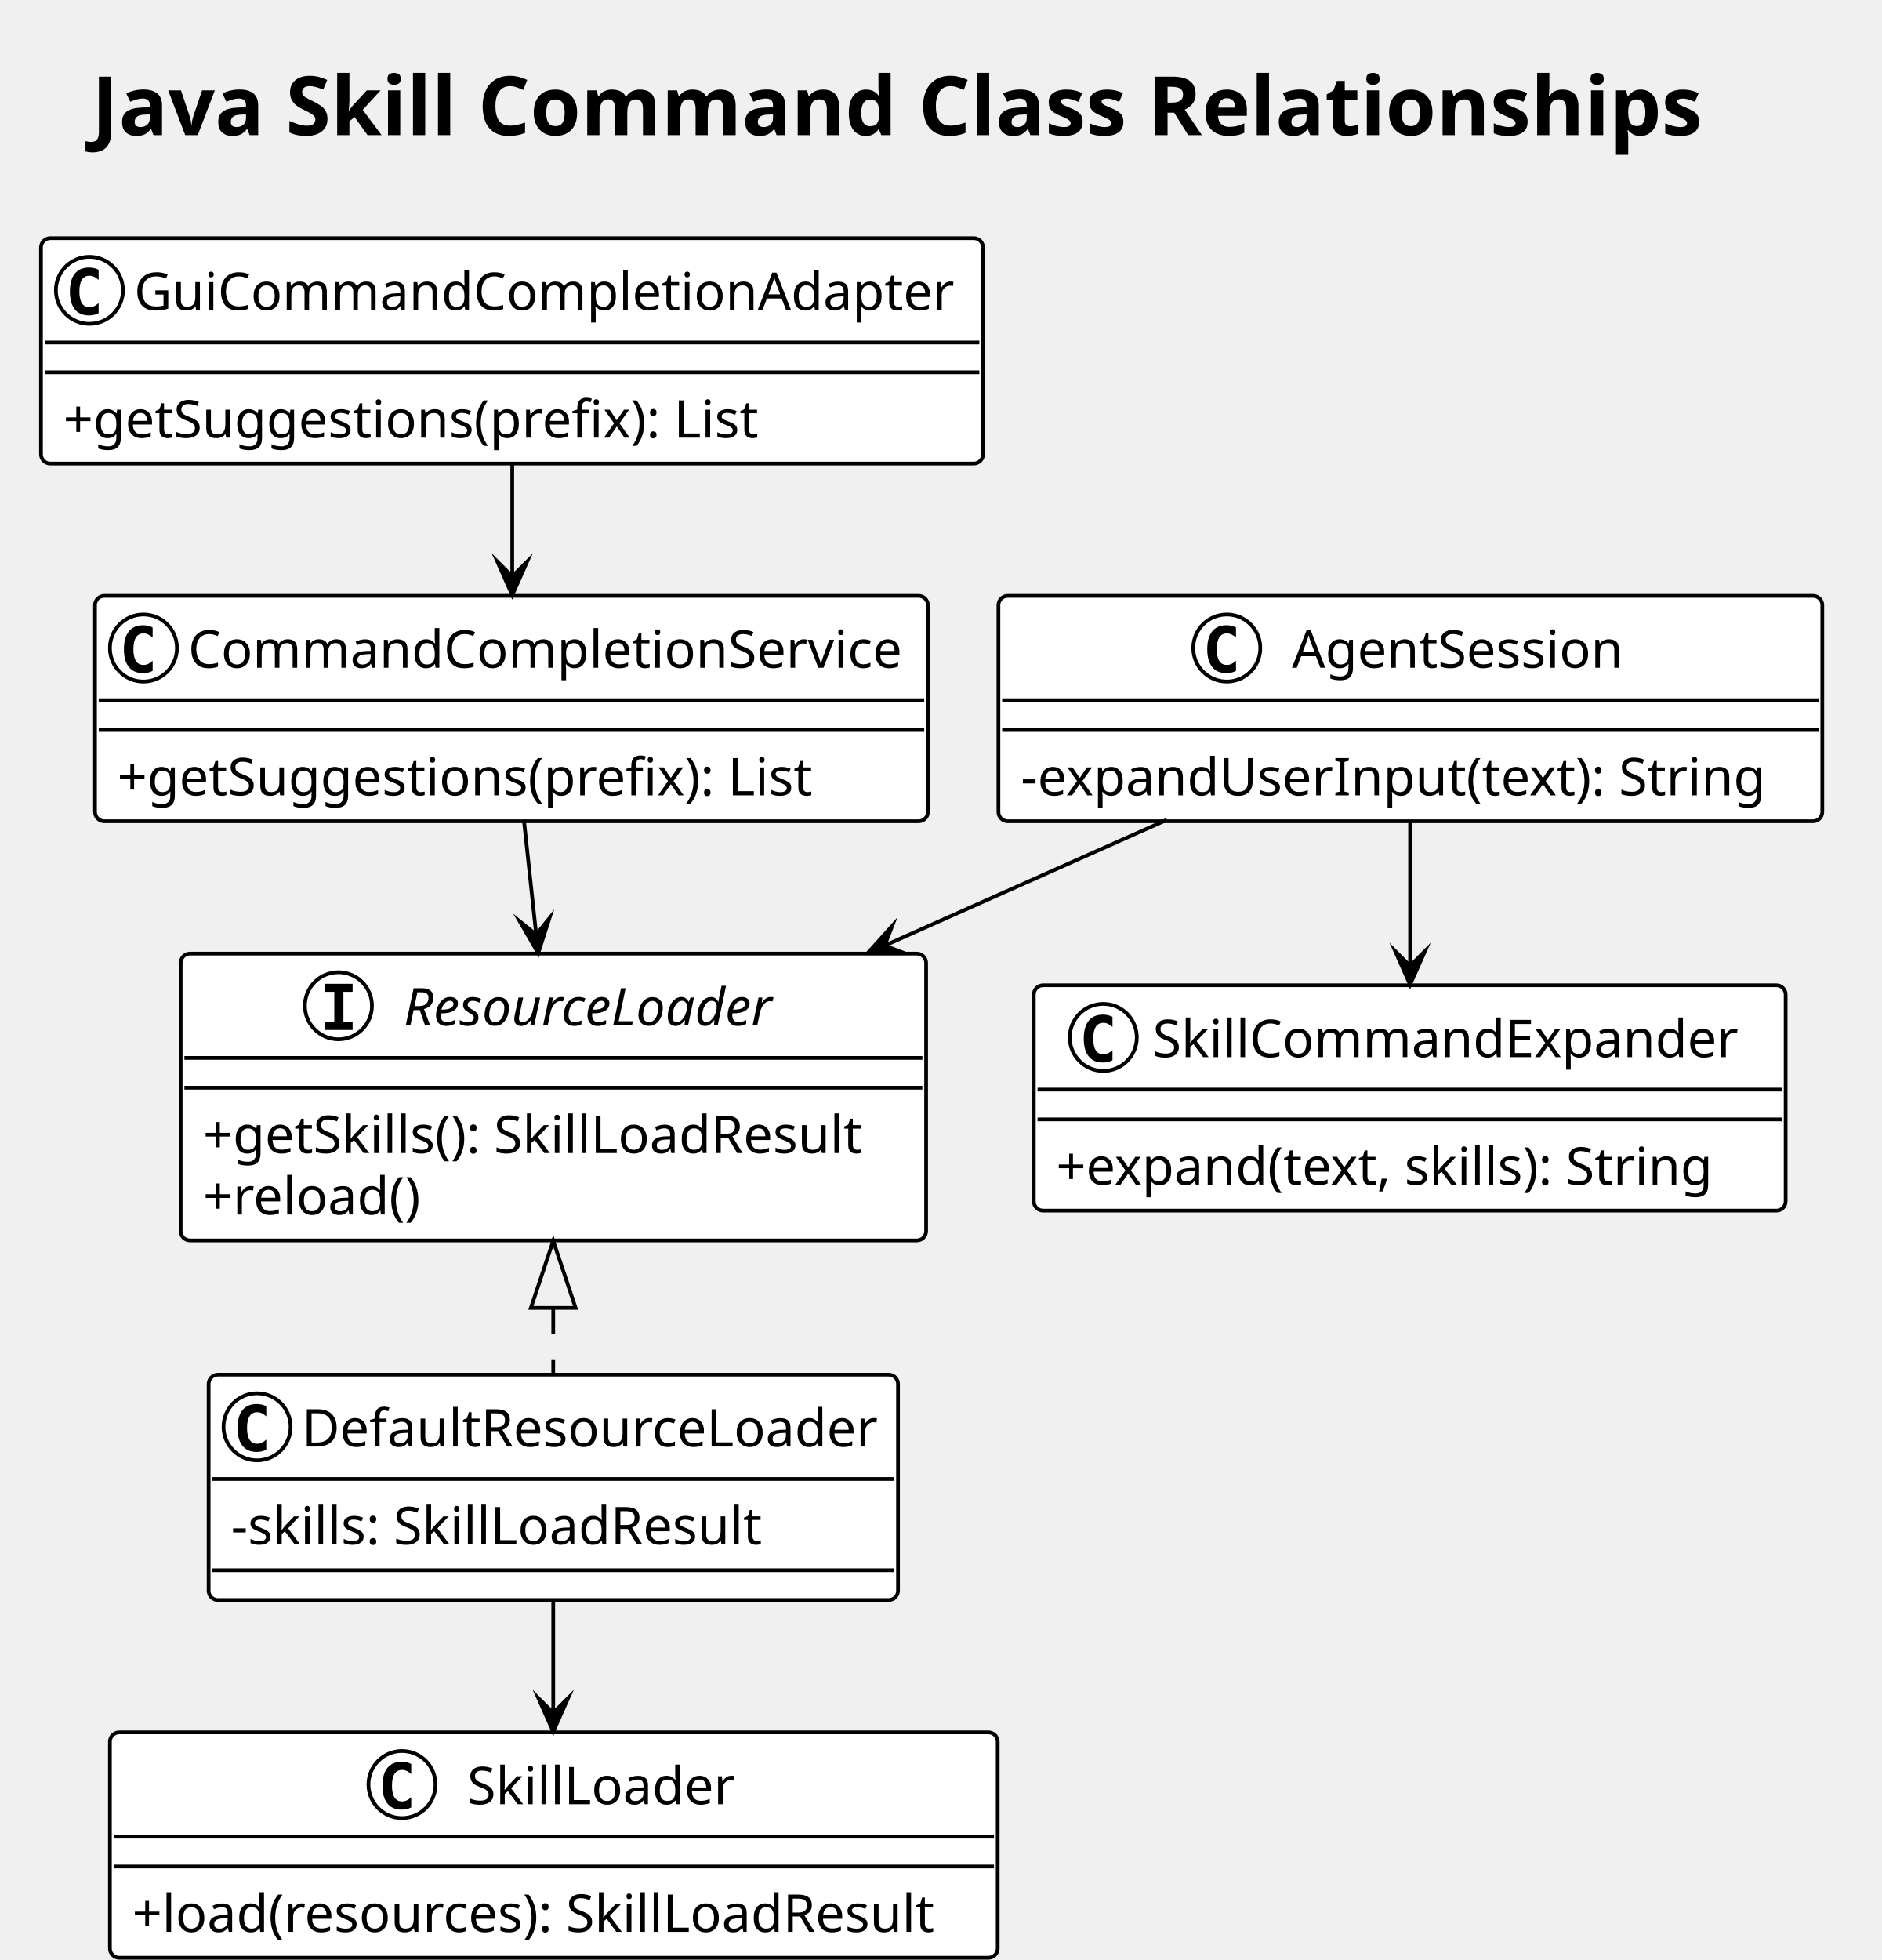
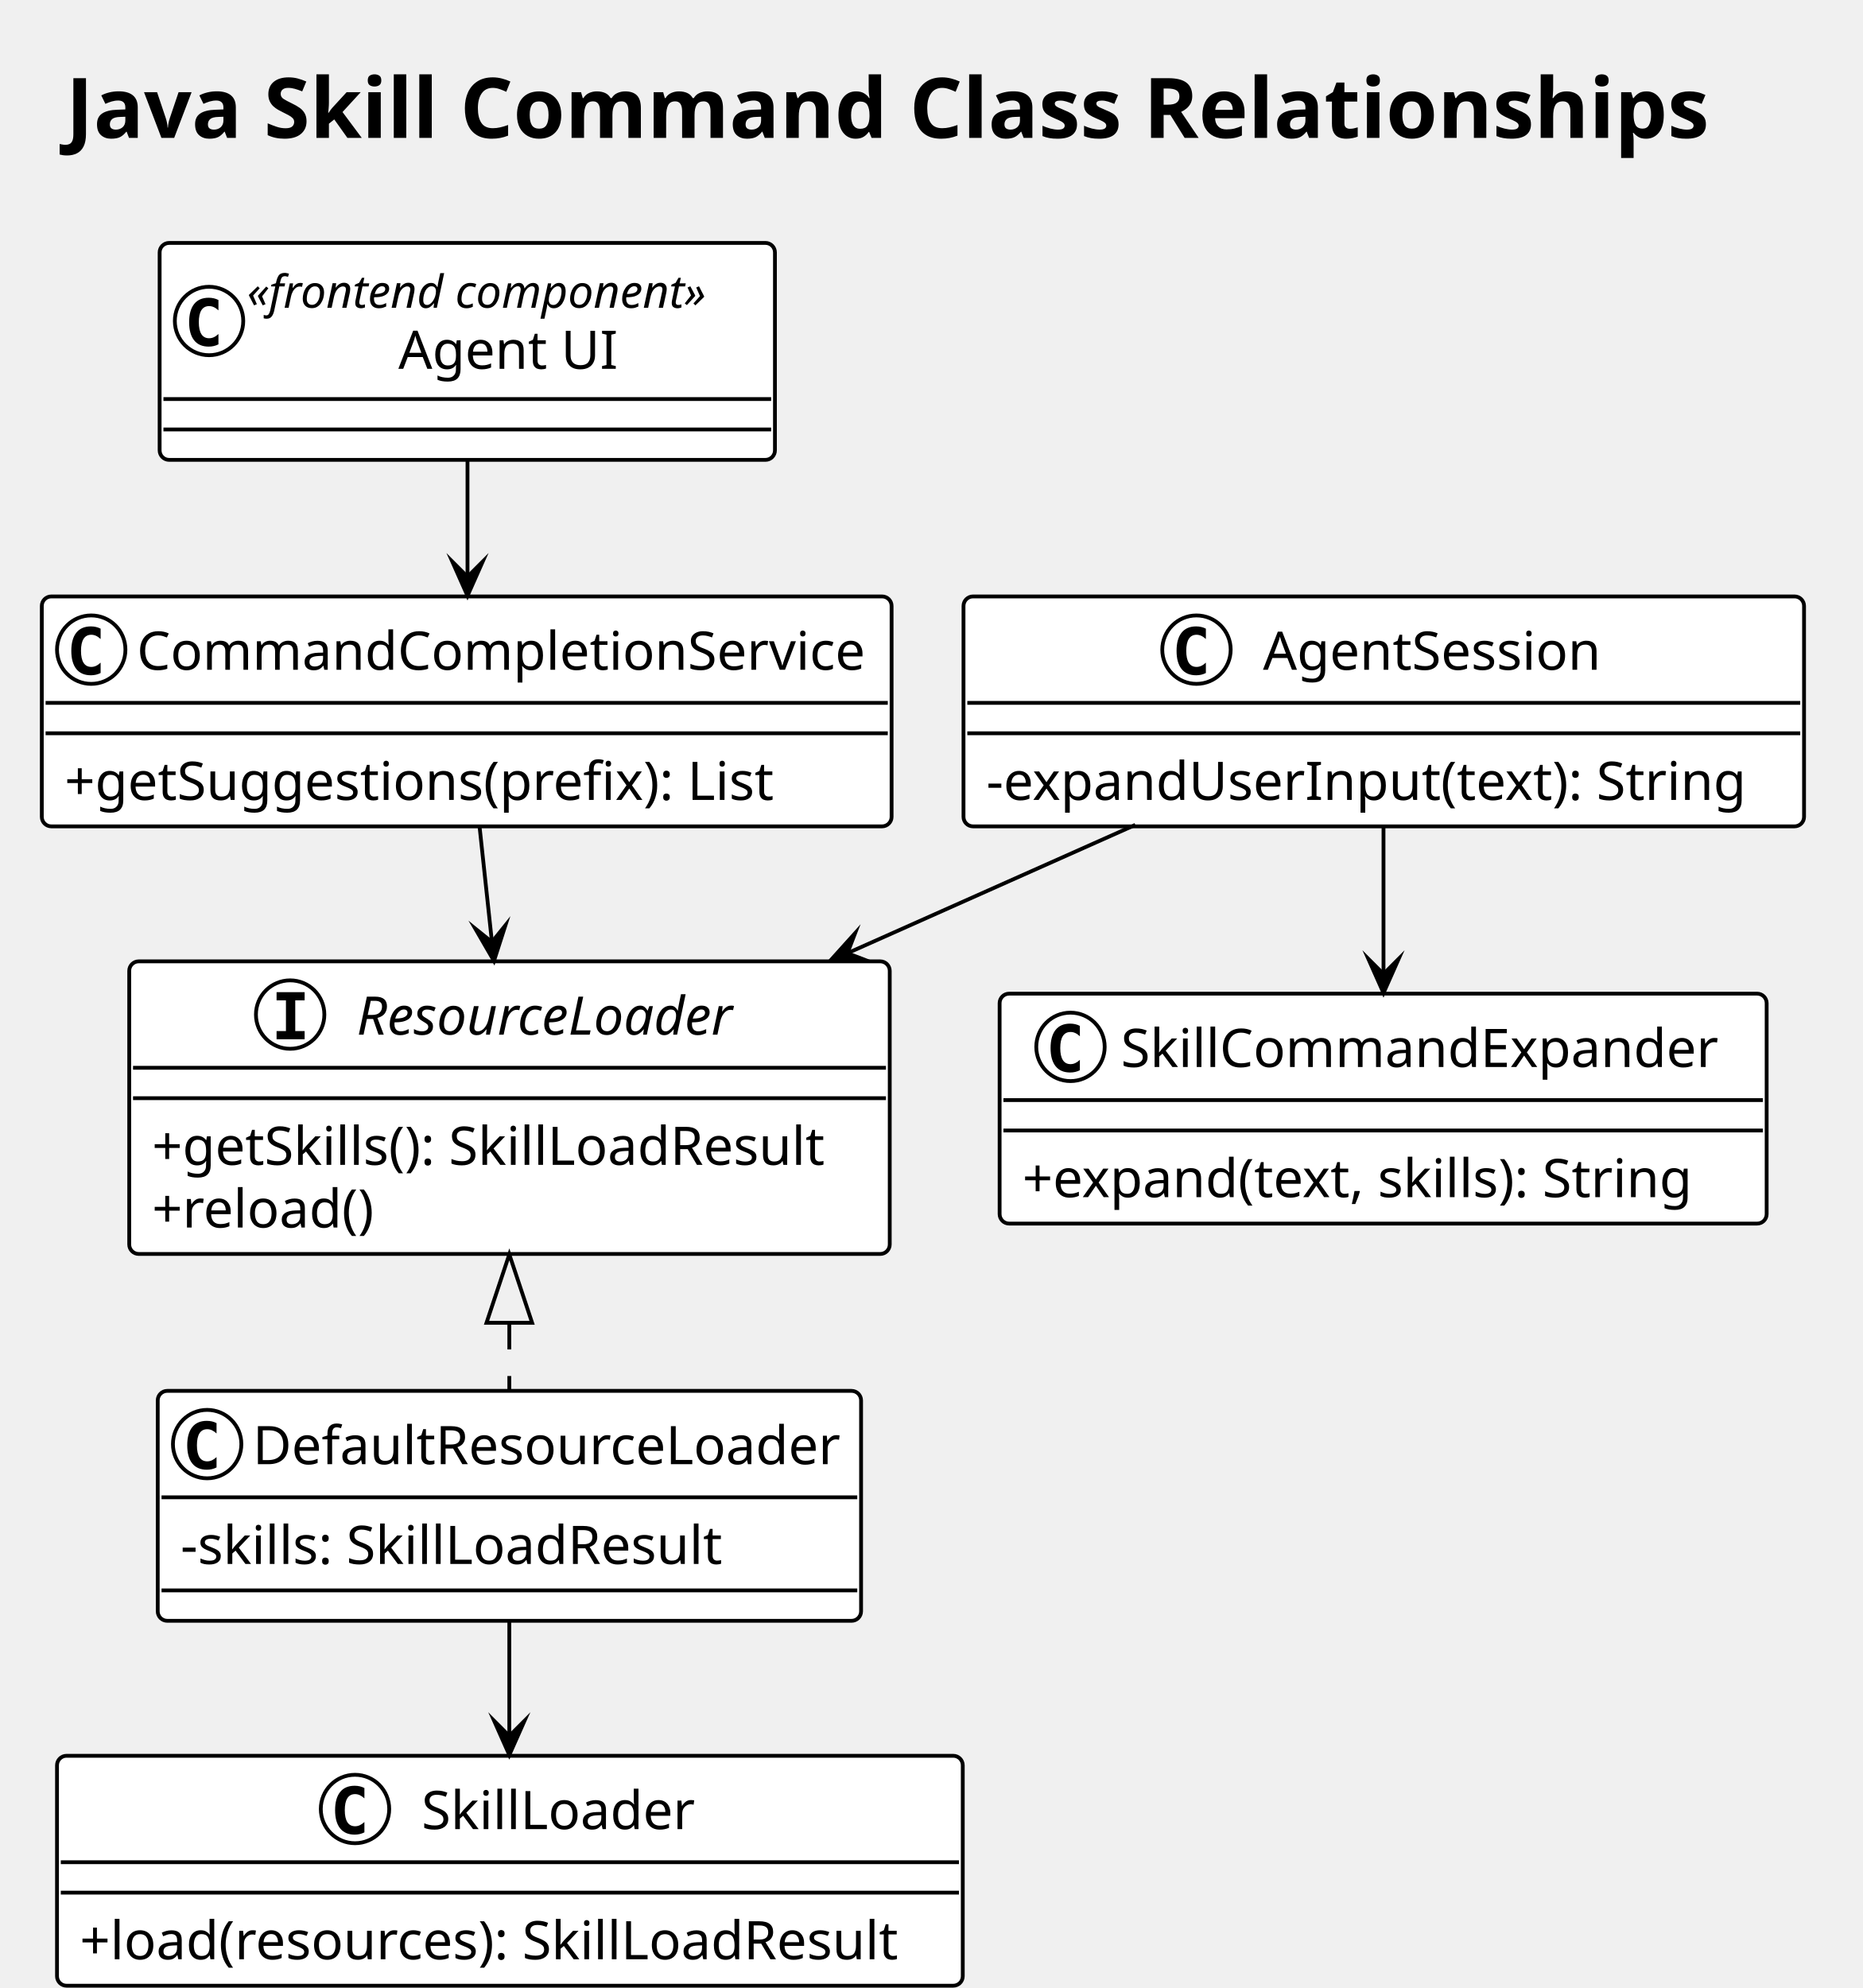
- <svg xmlns="http://www.w3.org/2000/svg" contentStyleType="text/css" data-diagram-type="CLASS" height="526px" preserveAspectRatio="none" style="width:505px;height:526px;" version="1.1" viewBox="0 0 505 526" width="505px" zoomAndPan="magnify">
+ <svg xmlns="http://www.w3.org/2000/svg" contentStyleType="text/css" data-diagram-type="CLASS" height="523px" preserveAspectRatio="none" style="width:490px;height:523px;" version="1.1" viewBox="0 0 490 523" width="490px" zoomAndPan="magnify">
  <defs />
  <g>
    <g class="title" data-source-line="334">
-       <text fill="#000000" font-family="'sans-serif'" font-size="22" font-weight="700" lengthAdjust="spacing" textLength="453.857" x="24.571" y="36.27">Java Skill Command Class Relationships</text>
+       <text fill="#000000" font-family="'sans-serif'" font-size="22" font-weight="700" lengthAdjust="spacing" textLength="453.857" x="17.321" y="36.27">Java Skill Command Class Relationships</text>
    </g>
    <g class="entity" data-qualified-name="ResourceLoader" data-source-line="336" id="ent0001">
-       <rect fill="#FFFFFF" height="76.977" rx="2.5" ry="2.5" style="stroke:#000000;stroke-width:1;" width="200.091" x="48.5" y="255.91" />
-       <ellipse cx="90.839" cy="269.91" fill="#FFFFFF" rx="9" ry="9" style="stroke:#000000;stroke-width:1;" />
-       <path d="M87.267,266.175 L87.267,264.017 L94.647,264.017 L94.647,266.175 L92.181,266.175 L92.181,274.252 L94.647,274.252 L94.647,276.41 L87.267,276.41 L87.267,274.252 L89.732,274.252 L89.732,266.175 Z " fill="#000000" />
-       <text fill="#000000" font-family="'sans-serif'" font-size="14" font-style="italic" lengthAdjust="spacing" textLength="107.912" x="108.339" y="275.201">ResourceLoader</text>
-       <line style="stroke:#000000;stroke-width:1;" x1="49.5" x2="247.591" y1="283.91" y2="283.91" />
-       <line style="stroke:#000000;stroke-width:1;" x1="49.5" x2="247.591" y1="291.91" y2="291.91" />
-       <text fill="#000000" font-family="'sans-serif'" font-size="14" lengthAdjust="spacing" textLength="188.091" x="54.5" y="309.445">+getSkills(): SkillLoadResult</text>
-       <text fill="#000000" font-family="'sans-serif'" font-size="14" lengthAdjust="spacing" textLength="62.952" x="54.5" y="325.934">+reload()</text>
+       <rect fill="#FFFFFF" height="76.977" rx="2.5" ry="2.5" style="stroke:#000000;stroke-width:1;" width="200.091" x="34" y="252.91" />
+       <ellipse cx="76.339" cy="266.91" fill="#FFFFFF" rx="9" ry="9" style="stroke:#000000;stroke-width:1;" />
+       <path d="M72.767,263.175 L72.767,261.017 L80.147,261.017 L80.147,263.175 L77.681,263.175 L77.681,271.252 L80.147,271.252 L80.147,273.41 L72.767,273.41 L72.767,271.252 L75.232,271.252 L75.232,263.175 Z " fill="#000000" />
+       <text fill="#000000" font-family="'sans-serif'" font-size="14" font-style="italic" lengthAdjust="spacing" textLength="107.912" x="93.839" y="272.201">ResourceLoader</text>
+       <line style="stroke:#000000;stroke-width:1;" x1="35" x2="233.091" y1="280.91" y2="280.91" />
+       <line style="stroke:#000000;stroke-width:1;" x1="35" x2="233.091" y1="288.91" y2="288.91" />
+       <text fill="#000000" font-family="'sans-serif'" font-size="14" lengthAdjust="spacing" textLength="188.091" x="40" y="306.445">+getSkills(): SkillLoadResult</text>
+       <text fill="#000000" font-family="'sans-serif'" font-size="14" lengthAdjust="spacing" textLength="62.952" x="40" y="322.934">+reload()</text>
    </g>
    <g class="entity" data-qualified-name="DefaultResourceLoader" data-source-line="340" id="ent0002">
-       <rect fill="#FFFFFF" height="60.488" rx="2.5" ry="2.5" style="stroke:#000000;stroke-width:1;" width="185.049" x="56" y="368.91" />
-       <ellipse cx="69" cy="382.91" fill="#FFFFFF" rx="9" ry="9" style="stroke:#000000;stroke-width:1;" />
-       <path d="M71.473,389.053 Q70.892,389.352 70.253,389.502 Q69.614,389.651 68.908,389.651 Q66.401,389.651 65.082,387.999 Q63.762,386.347 63.762,383.226 Q63.762,380.097 65.082,378.445 Q66.401,376.793 68.908,376.793 Q69.614,376.793 70.261,376.942 Q70.909,377.092 71.473,377.391 L71.473,380.113 Q70.842,379.532 70.249,379.262 Q69.655,378.993 69.024,378.993 Q67.68,378.993 66.995,380.059 Q66.31,381.126 66.31,383.226 Q66.31,385.318 66.995,386.385 Q67.68,387.451 69.024,387.451 Q69.655,387.451 70.249,387.181 Q70.842,386.912 71.473,386.331 Z " fill="#000000" />
-       <text fill="#000000" font-family="'sans-serif'" font-size="14" lengthAdjust="spacing" textLength="157.049" x="81" y="388.201">DefaultResourceLoader</text>
-       <line style="stroke:#000000;stroke-width:1;" x1="57" x2="240.049" y1="396.91" y2="396.91" />
-       <text fill="#000000" font-family="'sans-serif'" font-size="14" lengthAdjust="spacing" textLength="153.788" x="62" y="414.445">-skills: SkillLoadResult</text>
-       <line style="stroke:#000000;stroke-width:1;" x1="57" x2="240.049" y1="421.398" y2="421.398" />
+       <rect fill="#FFFFFF" height="60.488" rx="2.5" ry="2.5" style="stroke:#000000;stroke-width:1;" width="185.049" x="41.5" y="365.91" />
+       <ellipse cx="54.5" cy="379.91" fill="#FFFFFF" rx="9" ry="9" style="stroke:#000000;stroke-width:1;" />
+       <path d="M56.973,386.053 Q56.392,386.352 55.753,386.502 Q55.114,386.651 54.408,386.651 Q51.901,386.651 50.581,384.999 Q49.262,383.347 49.262,380.226 Q49.262,377.097 50.581,375.445 Q51.901,373.793 54.408,373.793 Q55.114,373.793 55.761,373.942 Q56.409,374.092 56.973,374.391 L56.973,377.113 Q56.342,376.532 55.749,376.262 Q55.155,375.993 54.524,375.993 Q53.18,375.993 52.495,377.059 Q51.81,378.126 51.81,380.226 Q51.81,382.318 52.495,383.385 Q53.18,384.451 54.524,384.451 Q55.155,384.451 55.749,384.181 Q56.342,383.912 56.973,383.331 Z " fill="#000000" />
+       <text fill="#000000" font-family="'sans-serif'" font-size="14" lengthAdjust="spacing" textLength="157.049" x="66.5" y="385.201">DefaultResourceLoader</text>
+       <line style="stroke:#000000;stroke-width:1;" x1="42.5" x2="225.549" y1="393.91" y2="393.91" />
+       <text fill="#000000" font-family="'sans-serif'" font-size="14" lengthAdjust="spacing" textLength="153.788" x="47.5" y="411.445">-skills: SkillLoadResult</text>
+       <line style="stroke:#000000;stroke-width:1;" x1="42.5" x2="225.549" y1="418.398" y2="418.398" />
    </g>
    <g class="entity" data-qualified-name="SkillLoader" data-source-line="343" id="ent0003">
-       <rect fill="#FFFFFF" height="60.488" rx="2.5" ry="2.5" style="stroke:#000000;stroke-width:1;" width="238.304" x="29.5" y="464.91" />
-       <ellipse cx="107.902" cy="478.91" fill="#FFFFFF" rx="9" ry="9" style="stroke:#000000;stroke-width:1;" />
-       <path d="M110.376,485.053 Q109.794,485.352 109.155,485.502 Q108.516,485.651 107.811,485.651 Q105.304,485.651 103.984,483.999 Q102.664,482.347 102.664,479.226 Q102.664,476.097 103.984,474.445 Q105.304,472.793 107.811,472.793 Q108.516,472.793 109.164,472.942 Q109.811,473.092 110.376,473.391 L110.376,476.113 Q109.745,475.532 109.151,475.262 Q108.558,474.993 107.927,474.993 Q106.582,474.993 105.897,476.059 Q105.212,477.126 105.212,479.226 Q105.212,481.318 105.897,482.385 Q106.582,483.451 107.927,483.451 Q108.558,483.451 109.151,483.181 Q109.745,482.912 110.376,482.331 Z " fill="#000000" />
-       <text fill="#000000" font-family="'sans-serif'" font-size="14" lengthAdjust="spacing" textLength="73.999" x="125.402" y="484.201">SkillLoader</text>
-       <line style="stroke:#000000;stroke-width:1;" x1="30.5" x2="266.804" y1="492.91" y2="492.91" />
-       <line style="stroke:#000000;stroke-width:1;" x1="30.5" x2="266.804" y1="500.91" y2="500.91" />
-       <text fill="#000000" font-family="'sans-serif'" font-size="14" lengthAdjust="spacing" textLength="226.304" x="35.5" y="518.445">+load(resources): SkillLoadResult</text>
+       <rect fill="#FFFFFF" height="60.488" rx="2.5" ry="2.5" style="stroke:#000000;stroke-width:1;" width="238.304" x="15" y="461.91" />
+       <ellipse cx="93.402" cy="475.91" fill="#FFFFFF" rx="9" ry="9" style="stroke:#000000;stroke-width:1;" />
+       <path d="M95.876,482.053 Q95.294,482.352 94.655,482.502 Q94.016,482.651 93.311,482.651 Q90.804,482.651 89.484,480.999 Q88.164,479.347 88.164,476.226 Q88.164,473.097 89.484,471.445 Q90.804,469.793 93.311,469.793 Q94.016,469.793 94.664,469.942 Q95.311,470.092 95.876,470.391 L95.876,473.113 Q95.245,472.532 94.651,472.262 Q94.058,471.993 93.427,471.993 Q92.082,471.993 91.397,473.059 Q90.712,474.126 90.712,476.226 Q90.712,478.318 91.397,479.385 Q92.082,480.451 93.427,480.451 Q94.058,480.451 94.651,480.181 Q95.245,479.912 95.876,479.331 Z " fill="#000000" />
+       <text fill="#000000" font-family="'sans-serif'" font-size="14" lengthAdjust="spacing" textLength="73.999" x="110.902" y="481.201">SkillLoader</text>
+       <line style="stroke:#000000;stroke-width:1;" x1="16" x2="252.304" y1="489.91" y2="489.91" />
+       <line style="stroke:#000000;stroke-width:1;" x1="16" x2="252.304" y1="497.91" y2="497.91" />
+       <text fill="#000000" font-family="'sans-serif'" font-size="14" lengthAdjust="spacing" textLength="226.304" x="21" y="515.445">+load(resources): SkillLoadResult</text>
    </g>
    <g class="entity" data-qualified-name="SkillCommandExpander" data-source-line="346" id="ent0004">
-       <rect fill="#FFFFFF" height="60.488" rx="2.5" ry="2.5" style="stroke:#000000;stroke-width:1;" width="201.807" x="277.5" y="264.41" />
-       <ellipse cx="296.143" cy="278.41" fill="#FFFFFF" rx="9" ry="9" style="stroke:#000000;stroke-width:1;" />
-       <path d="M298.616,284.553 Q298.035,284.852 297.396,285.002 Q296.757,285.151 296.051,285.151 Q293.544,285.151 292.225,283.499 Q290.905,281.847 290.905,278.726 Q290.905,275.597 292.225,273.945 Q293.544,272.293 296.051,272.293 Q296.757,272.293 297.404,272.442 Q298.052,272.592 298.616,272.891 L298.616,275.613 Q297.985,275.032 297.392,274.762 Q296.798,274.493 296.167,274.493 Q294.823,274.493 294.138,275.559 Q293.453,276.626 293.453,278.726 Q293.453,280.818 294.138,281.885 Q294.823,282.951 296.167,282.951 Q296.798,282.951 297.392,282.681 Q297.985,282.412 298.616,281.831 Z " fill="#000000" />
-       <text fill="#000000" font-family="'sans-serif'" font-size="14" lengthAdjust="spacing" textLength="161.267" x="309.397" y="283.701">SkillCommandExpander</text>
-       <line style="stroke:#000000;stroke-width:1;" x1="278.5" x2="478.307" y1="292.41" y2="292.41" />
-       <line style="stroke:#000000;stroke-width:1;" x1="278.5" x2="478.307" y1="300.41" y2="300.41" />
-       <text fill="#000000" font-family="'sans-serif'" font-size="14" lengthAdjust="spacing" textLength="189.807" x="283.5" y="317.945">+expand(text, skills): String</text>
+       <rect fill="#FFFFFF" height="60.488" rx="2.5" ry="2.5" style="stroke:#000000;stroke-width:1;" width="201.807" x="263" y="261.41" />
+       <ellipse cx="281.643" cy="275.41" fill="#FFFFFF" rx="9" ry="9" style="stroke:#000000;stroke-width:1;" />
+       <path d="M284.116,281.553 Q283.535,281.852 282.896,282.002 Q282.257,282.151 281.551,282.151 Q279.044,282.151 277.725,280.499 Q276.405,278.847 276.405,275.726 Q276.405,272.597 277.725,270.945 Q279.044,269.293 281.551,269.293 Q282.257,269.293 282.904,269.442 Q283.552,269.592 284.116,269.891 L284.116,272.613 Q283.485,272.032 282.892,271.762 Q282.298,271.493 281.667,271.493 Q280.323,271.493 279.638,272.559 Q278.953,273.626 278.953,275.726 Q278.953,277.818 279.638,278.885 Q280.323,279.951 281.667,279.951 Q282.298,279.951 282.892,279.681 Q283.485,279.412 284.116,278.831 Z " fill="#000000" />
+       <text fill="#000000" font-family="'sans-serif'" font-size="14" lengthAdjust="spacing" textLength="161.267" x="294.897" y="280.701">SkillCommandExpander</text>
+       <line style="stroke:#000000;stroke-width:1;" x1="264" x2="463.807" y1="289.41" y2="289.41" />
+       <line style="stroke:#000000;stroke-width:1;" x1="264" x2="463.807" y1="297.41" y2="297.41" />
+       <text fill="#000000" font-family="'sans-serif'" font-size="14" lengthAdjust="spacing" textLength="189.807" x="269" y="314.945">+expand(text, skills): String</text>
    </g>
    <g class="entity" data-qualified-name="CommandCompletionService" data-source-line="349" id="ent0005">
-       <rect fill="#FFFFFF" height="60.488" rx="2.5" ry="2.5" style="stroke:#000000;stroke-width:1;" width="223.576" x="25.5" y="159.91" />
-       <ellipse cx="38.5" cy="173.91" fill="#FFFFFF" rx="9" ry="9" style="stroke:#000000;stroke-width:1;" />
-       <path d="M40.973,180.053 Q40.392,180.352 39.753,180.501 Q39.114,180.651 38.408,180.651 Q35.901,180.651 34.581,178.999 Q33.262,177.347 33.262,174.226 Q33.262,171.097 34.581,169.445 Q35.901,167.793 38.408,167.793 Q39.114,167.793 39.761,167.942 Q40.409,168.092 40.973,168.391 L40.973,171.113 Q40.342,170.532 39.749,170.262 Q39.155,169.993 38.524,169.993 Q37.18,169.993 36.495,171.059 Q35.81,172.126 35.81,174.226 Q35.81,176.318 36.495,177.385 Q37.18,178.451 38.524,178.451 Q39.155,178.451 39.749,178.181 Q40.342,177.912 40.973,177.331 Z " fill="#000000" />
-       <text fill="#000000" font-family="'sans-serif'" font-size="14" lengthAdjust="spacing" textLength="195.576" x="50.5" y="179.201">CommandCompletionService</text>
-       <line style="stroke:#000000;stroke-width:1;" x1="26.5" x2="248.076" y1="187.91" y2="187.91" />
-       <line style="stroke:#000000;stroke-width:1;" x1="26.5" x2="248.076" y1="195.91" y2="195.91" />
-       <text fill="#000000" font-family="'sans-serif'" font-size="14" lengthAdjust="spacing" textLength="197.196" x="31.5" y="213.445">+getSuggestions(prefix): List</text>
+       <rect fill="#FFFFFF" height="60.488" rx="2.5" ry="2.5" style="stroke:#000000;stroke-width:1;" width="223.576" x="11" y="156.91" />
+       <ellipse cx="24" cy="170.91" fill="#FFFFFF" rx="9" ry="9" style="stroke:#000000;stroke-width:1;" />
+       <path d="M26.473,177.053 Q25.892,177.352 25.253,177.501 Q24.614,177.651 23.908,177.651 Q21.401,177.651 20.081,175.999 Q18.762,174.347 18.762,171.226 Q18.762,168.097 20.081,166.445 Q21.401,164.793 23.908,164.793 Q24.614,164.793 25.261,164.942 Q25.909,165.092 26.473,165.391 L26.473,168.113 Q25.842,167.532 25.249,167.262 Q24.655,166.993 24.024,166.993 Q22.68,166.993 21.995,168.059 Q21.31,169.126 21.31,171.226 Q21.31,173.318 21.995,174.385 Q22.68,175.451 24.024,175.451 Q24.655,175.451 25.249,175.181 Q25.842,174.912 26.473,174.331 Z " fill="#000000" />
+       <text fill="#000000" font-family="'sans-serif'" font-size="14" lengthAdjust="spacing" textLength="195.576" x="36" y="176.201">CommandCompletionService</text>
+       <line style="stroke:#000000;stroke-width:1;" x1="12" x2="233.576" y1="184.91" y2="184.91" />
+       <line style="stroke:#000000;stroke-width:1;" x1="12" x2="233.576" y1="192.91" y2="192.91" />
+       <text fill="#000000" font-family="'sans-serif'" font-size="14" lengthAdjust="spacing" textLength="197.196" x="17" y="210.445">+getSuggestions(prefix): List</text>
    </g>
-     <g class="entity" data-qualified-name="GuiCommandCompletionAdapter" data-source-line="352" id="ent0006">
-       <rect fill="#FFFFFF" height="60.488" rx="2.5" ry="2.5" style="stroke:#000000;stroke-width:1;" width="252.875" x="11" y="63.91" />
-       <ellipse cx="24" cy="77.91" fill="#FFFFFF" rx="9" ry="9" style="stroke:#000000;stroke-width:1;" />
-       <path d="M26.473,84.053 Q25.892,84.352 25.253,84.501 Q24.614,84.651 23.908,84.651 Q21.401,84.651 20.081,82.999 Q18.762,81.347 18.762,78.226 Q18.762,75.097 20.081,73.445 Q21.401,71.793 23.908,71.793 Q24.614,71.793 25.261,71.942 Q25.909,72.092 26.473,72.391 L26.473,75.113 Q25.842,74.532 25.249,74.263 Q24.655,73.993 24.024,73.993 Q22.68,73.993 21.995,75.059 Q21.31,76.126 21.31,78.226 Q21.31,80.318 21.995,81.385 Q22.68,82.451 24.024,82.451 Q24.655,82.451 25.249,82.181 Q25.842,81.912 26.473,81.331 Z " fill="#000000" />
-       <text fill="#000000" font-family="'sans-serif'" font-size="14" lengthAdjust="spacing" textLength="224.875" x="36" y="83.201">GuiCommandCompletionAdapter</text>
-       <line style="stroke:#000000;stroke-width:1;" x1="12" x2="262.875" y1="91.91" y2="91.91" />
-       <line style="stroke:#000000;stroke-width:1;" x1="12" x2="262.875" y1="99.91" y2="99.91" />
-       <text fill="#000000" font-family="'sans-serif'" font-size="14" lengthAdjust="spacing" textLength="197.196" x="17" y="117.445">+getSuggestions(prefix): List</text>
+     <g class="entity" data-qualified-name="AgentUI" data-source-line="352" id="ent0006">
+       <rect fill="#FFFFFF" height="57.072" rx="2.5" ry="2.5" style="stroke:#000000;stroke-width:1;" width="161.889" x="42" y="63.91" />
+       <ellipse cx="55" cy="84.446" fill="#FFFFFF" rx="9" ry="9" style="stroke:#000000;stroke-width:1;" />
+       <path d="M57.473,90.589 Q56.892,90.888 56.253,91.038 Q55.614,91.187 54.908,91.187 Q52.401,91.187 51.081,89.535 Q49.762,87.883 49.762,84.762 Q49.762,81.633 51.081,79.981 Q52.401,78.329 54.908,78.329 Q55.614,78.329 56.261,78.478 Q56.909,78.628 57.473,78.927 L57.473,81.649 Q56.842,81.068 56.249,80.799 Q55.655,80.529 55.024,80.529 Q53.68,80.529 52.995,81.596 Q52.31,82.662 52.31,84.762 Q52.31,86.854 52.995,87.921 Q53.68,88.987 55.024,88.987 Q55.655,88.987 56.249,88.718 Q56.842,88.448 57.473,87.867 Z " fill="#000000" />
+       <text fill="#000000" font-family="Verdana" font-size="12" font-style="italic" lengthAdjust="spacing" textLength="137.889" x="65" y="80.975">«frontend component»</text>
+       <text fill="#000000" font-family="'sans-serif'" font-size="14" lengthAdjust="spacing" textLength="58.276" x="104.806" y="97.029">Agent UI</text>
+       <line style="stroke:#000000;stroke-width:1;" x1="43" x2="202.889" y1="104.982" y2="104.982" />
+       <line style="stroke:#000000;stroke-width:1;" x1="43" x2="202.889" y1="112.982" y2="112.982" />
    </g>
-     <g class="entity" data-qualified-name="AgentSession" data-source-line="355" id="ent0007">
-       <rect fill="#FFFFFF" height="60.488" rx="2.5" ry="2.5" style="stroke:#000000;stroke-width:1;" width="221.145" x="268" y="159.91" />
-       <ellipse cx="329.292" cy="173.91" fill="#FFFFFF" rx="9" ry="9" style="stroke:#000000;stroke-width:1;" />
-       <path d="M331.765,180.053 Q331.184,180.352 330.545,180.501 Q329.906,180.651 329.2,180.651 Q326.693,180.651 325.373,178.999 Q324.054,177.347 324.054,174.226 Q324.054,171.097 325.373,169.445 Q326.693,167.793 329.2,167.793 Q329.906,167.793 330.553,167.942 Q331.201,168.092 331.765,168.391 L331.765,171.113 Q331.134,170.532 330.541,170.262 Q329.947,169.993 329.316,169.993 Q327.972,169.993 327.287,171.059 Q326.602,172.126 326.602,174.226 Q326.602,176.318 327.287,177.385 Q327.972,178.451 329.316,178.451 Q329.947,178.451 330.541,178.181 Q331.134,177.912 331.765,177.331 Z " fill="#000000" />
-       <text fill="#000000" font-family="'sans-serif'" font-size="14" lengthAdjust="spacing" textLength="91.061" x="346.792" y="179.201">AgentSession</text>
-       <line style="stroke:#000000;stroke-width:1;" x1="269" x2="488.146" y1="187.91" y2="187.91" />
-       <line style="stroke:#000000;stroke-width:1;" x1="269" x2="488.146" y1="195.91" y2="195.91" />
-       <text fill="#000000" font-family="'sans-serif'" font-size="14" lengthAdjust="spacing" textLength="209.145" x="274" y="213.445">-expandUserInput(text): String</text>
+     <g class="entity" data-qualified-name="AgentSession" data-source-line="353" id="ent0007">
+       <rect fill="#FFFFFF" height="60.488" rx="2.5" ry="2.5" style="stroke:#000000;stroke-width:1;" width="221.145" x="253.5" y="156.91" />
+       <ellipse cx="314.792" cy="170.91" fill="#FFFFFF" rx="9" ry="9" style="stroke:#000000;stroke-width:1;" />
+       <path d="M317.265,177.053 Q316.684,177.352 316.045,177.501 Q315.406,177.651 314.7,177.651 Q312.193,177.651 310.873,175.999 Q309.554,174.347 309.554,171.226 Q309.554,168.097 310.873,166.445 Q312.193,164.793 314.7,164.793 Q315.406,164.793 316.053,164.942 Q316.701,165.092 317.265,165.391 L317.265,168.113 Q316.634,167.532 316.041,167.262 Q315.447,166.993 314.816,166.993 Q313.472,166.993 312.787,168.059 Q312.102,169.126 312.102,171.226 Q312.102,173.318 312.787,174.385 Q313.472,175.451 314.816,175.451 Q315.447,175.451 316.041,175.181 Q316.634,174.912 317.265,174.331 Z " fill="#000000" />
+       <text fill="#000000" font-family="'sans-serif'" font-size="14" lengthAdjust="spacing" textLength="91.061" x="332.292" y="176.201">AgentSession</text>
+       <line style="stroke:#000000;stroke-width:1;" x1="254.5" x2="473.646" y1="184.91" y2="184.91" />
+       <line style="stroke:#000000;stroke-width:1;" x1="254.5" x2="473.646" y1="192.91" y2="192.91" />
+       <text fill="#000000" font-family="'sans-serif'" font-size="14" lengthAdjust="spacing" textLength="209.145" x="259.5" y="210.445">-expandUserInput(text): String</text>
    </g>
    <g class="link" data-entity-1="ent0001" data-entity-2="ent0002" data-link-type="extension" id="lnk8">
-       <polygon fill="none" points="148.5,332.995,142.5,350.995,154.5,350.995,148.5,332.995" style="stroke:#000000;stroke-width:1;stroke-linejoin:miter;stroke-miterlimit:10;" />
-       <path d="M148.5,350.995 C148.5,362.765 148.5,357.573 148.5,368.677" fill="none" style="stroke:#000000;stroke-width:1;stroke-dasharray:7,7;" />
+       <polygon fill="none" points="134,329.995,128,347.995,140,347.995,134,329.995" style="stroke:#000000;stroke-width:1;stroke-linejoin:miter;stroke-miterlimit:10;" />
+       <path d="M134,347.995 C134,359.765 134,354.573 134,365.677" fill="none" style="stroke:#000000;stroke-width:1;stroke-dasharray:7,7;" />
    </g>
    <g class="link" data-entity-1="ent0002" data-entity-2="ent0003" data-link-type="dependency" id="lnk9">
-       <polygon fill="#000000" points="148.5,464.701,152.5,455.701,148.5,459.701,144.5,455.701,148.5,464.701" style="stroke:#000000;stroke-width:1;stroke-linejoin:miter;stroke-miterlimit:10;" />
-       <path d="M148.5,429.137 C148.5,440.455 148.5,448.385 148.5,459.701" fill="none" style="stroke:#000000;stroke-width:1;" />
+       <polygon fill="#000000" points="134,461.701,138,452.701,134,456.701,130,452.701,134,461.701" style="stroke:#000000;stroke-width:1;stroke-linejoin:miter;stroke-miterlimit:10;" />
+       <path d="M134,426.137 C134,437.455 134,445.385 134,456.701" fill="none" style="stroke:#000000;stroke-width:1;" />
    </g>
    <g class="link" data-entity-1="ent0007" data-entity-2="ent0001" data-link-type="dependency" id="lnk10">
-       <polygon fill="#000000" points="232.899,255.798,242.748,255.788,237.466,253.762,239.491,248.481,232.899,255.798" style="stroke:#000000;stroke-width:1;stroke-linejoin:miter;stroke-miterlimit:10;" />
-       <path d="M313.206,220.008 C288.238,231.135 263.966,241.952 237.466,253.762" fill="none" style="stroke:#000000;stroke-width:1;" />
+       <polygon fill="#000000" points="218.399,252.798,228.248,252.788,222.966,250.762,224.991,245.481,218.399,252.798" style="stroke:#000000;stroke-width:1;stroke-linejoin:miter;stroke-miterlimit:10;" />
+       <path d="M298.706,217.008 C273.738,228.135 249.466,238.952 222.966,250.762" fill="none" style="stroke:#000000;stroke-width:1;" />
    </g>
    <g class="link" data-entity-1="ent0007" data-entity-2="ent0004" data-link-type="dependency" id="lnk11">
-       <polygon fill="#000000" points="378.5,264.239,382.5,255.239,378.5,259.239,374.5,255.239,378.5,264.239" style="stroke:#000000;stroke-width:1;stroke-linejoin:miter;stroke-miterlimit:10;" />
-       <path d="M378.5,220.008 C378.5,233.858 378.5,245.38 378.5,259.239" fill="none" style="stroke:#000000;stroke-width:1;" />
+       <polygon fill="#000000" points="364,261.239,368,252.239,364,256.239,360,252.239,364,261.239" style="stroke:#000000;stroke-width:1;stroke-linejoin:miter;stroke-miterlimit:10;" />
+       <path d="M364,217.008 C364,230.858 364,242.38 364,256.239" fill="none" style="stroke:#000000;stroke-width:1;" />
    </g>
    <g class="link" data-entity-1="ent0005" data-entity-2="ent0001" data-link-type="dependency" id="lnk12">
-       <polygon fill="#000000" points="144.464,255.798,147.48,246.422,143.93,250.826,139.526,247.276,144.464,255.798" style="stroke:#000000;stroke-width:1;stroke-linejoin:miter;stroke-miterlimit:10;" />
-       <path d="M140.623,220.008 C141.817,231.135 142.663,239.016 143.93,250.826" fill="none" style="stroke:#000000;stroke-width:1;" />
+       <polygon fill="#000000" points="129.964,252.798,132.98,243.422,129.43,247.826,125.026,244.276,129.964,252.798" style="stroke:#000000;stroke-width:1;stroke-linejoin:miter;stroke-miterlimit:10;" />
+       <path d="M126.123,217.008 C127.317,228.135 128.163,236.016 129.43,247.826" fill="none" style="stroke:#000000;stroke-width:1;" />
    </g>
    <g class="link" data-entity-1="ent0006" data-entity-2="ent0005" data-link-type="dependency" id="lnk13">
-       <polygon fill="#000000" points="137.5,159.701,141.5,150.701,137.5,154.701,133.5,150.701,137.5,159.701" style="stroke:#000000;stroke-width:1;stroke-linejoin:miter;stroke-miterlimit:10;" />
-       <path d="M137.5,124.137 C137.5,135.455 137.5,143.385 137.5,154.701" fill="none" style="stroke:#000000;stroke-width:1;" />
+       <polygon fill="#000000" points="123,156.744,127,147.744,123,151.744,119,147.744,123,156.744" style="stroke:#000000;stroke-width:1;stroke-linejoin:miter;stroke-miterlimit:10;" />
+       <path d="M123,120.913 C123,132.203 123,140.287 123,151.744" fill="none" style="stroke:#000000;stroke-width:1;" />
    </g>
  </g>
</svg>
